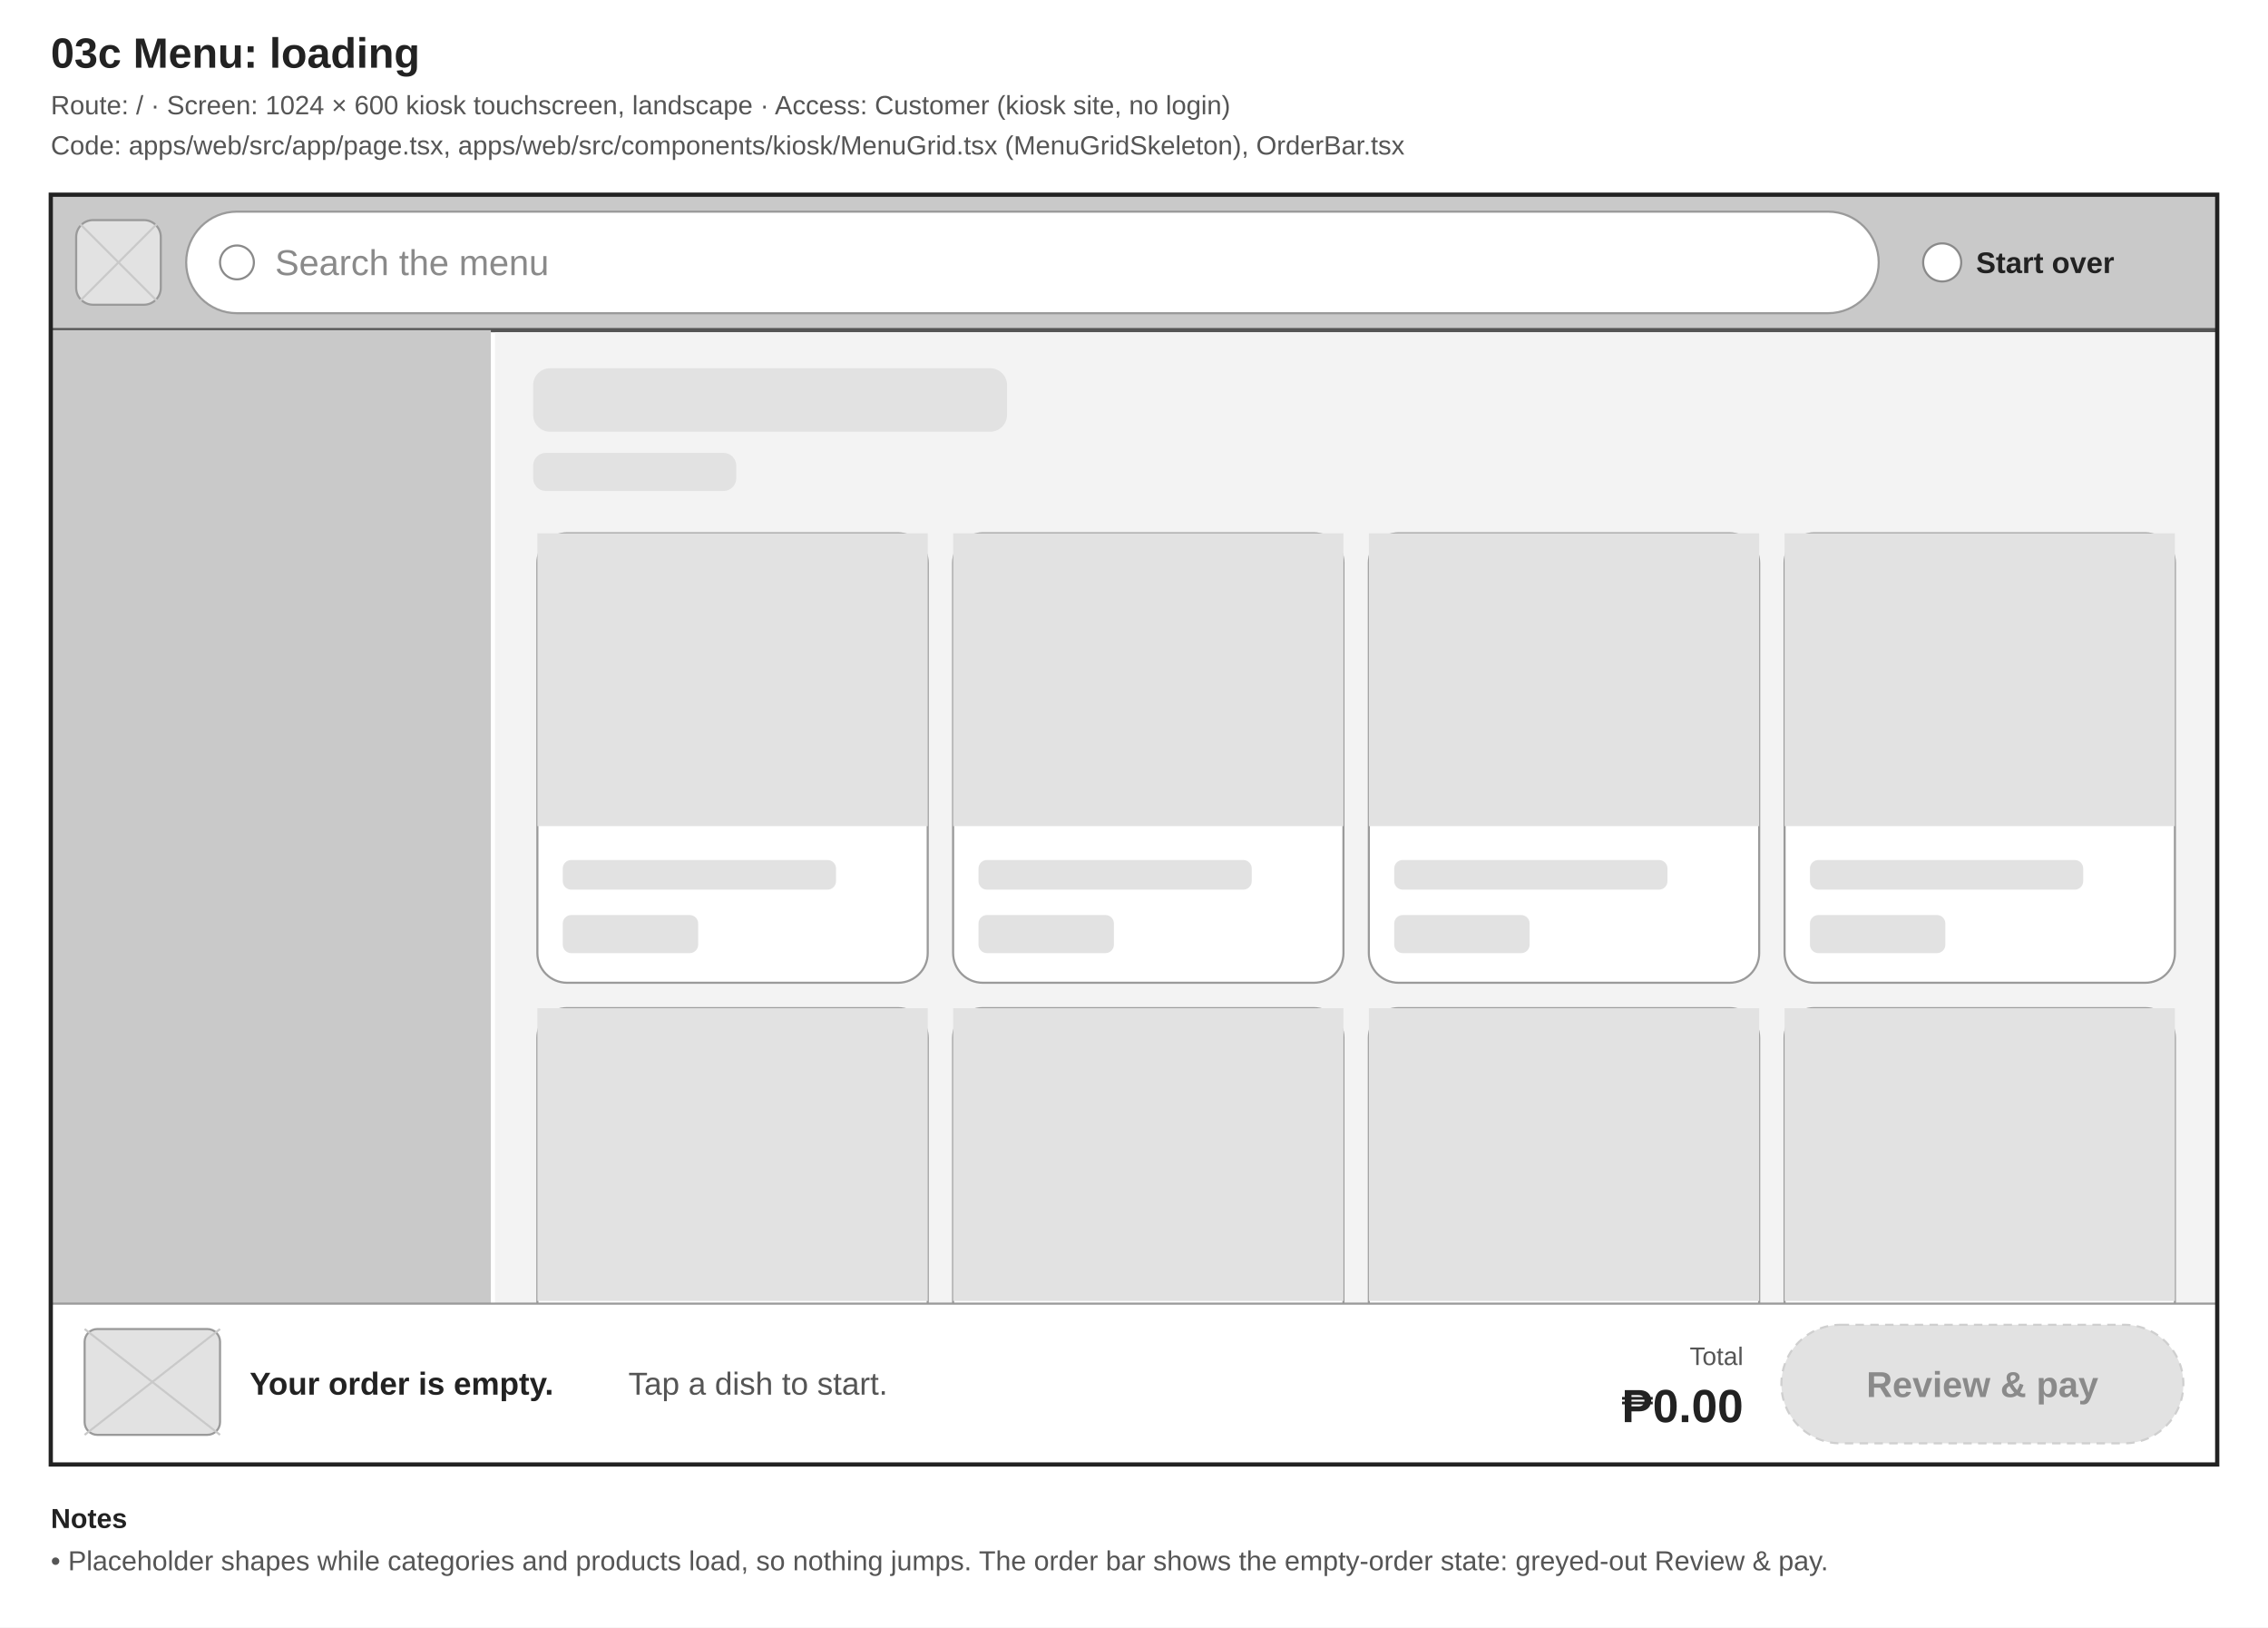
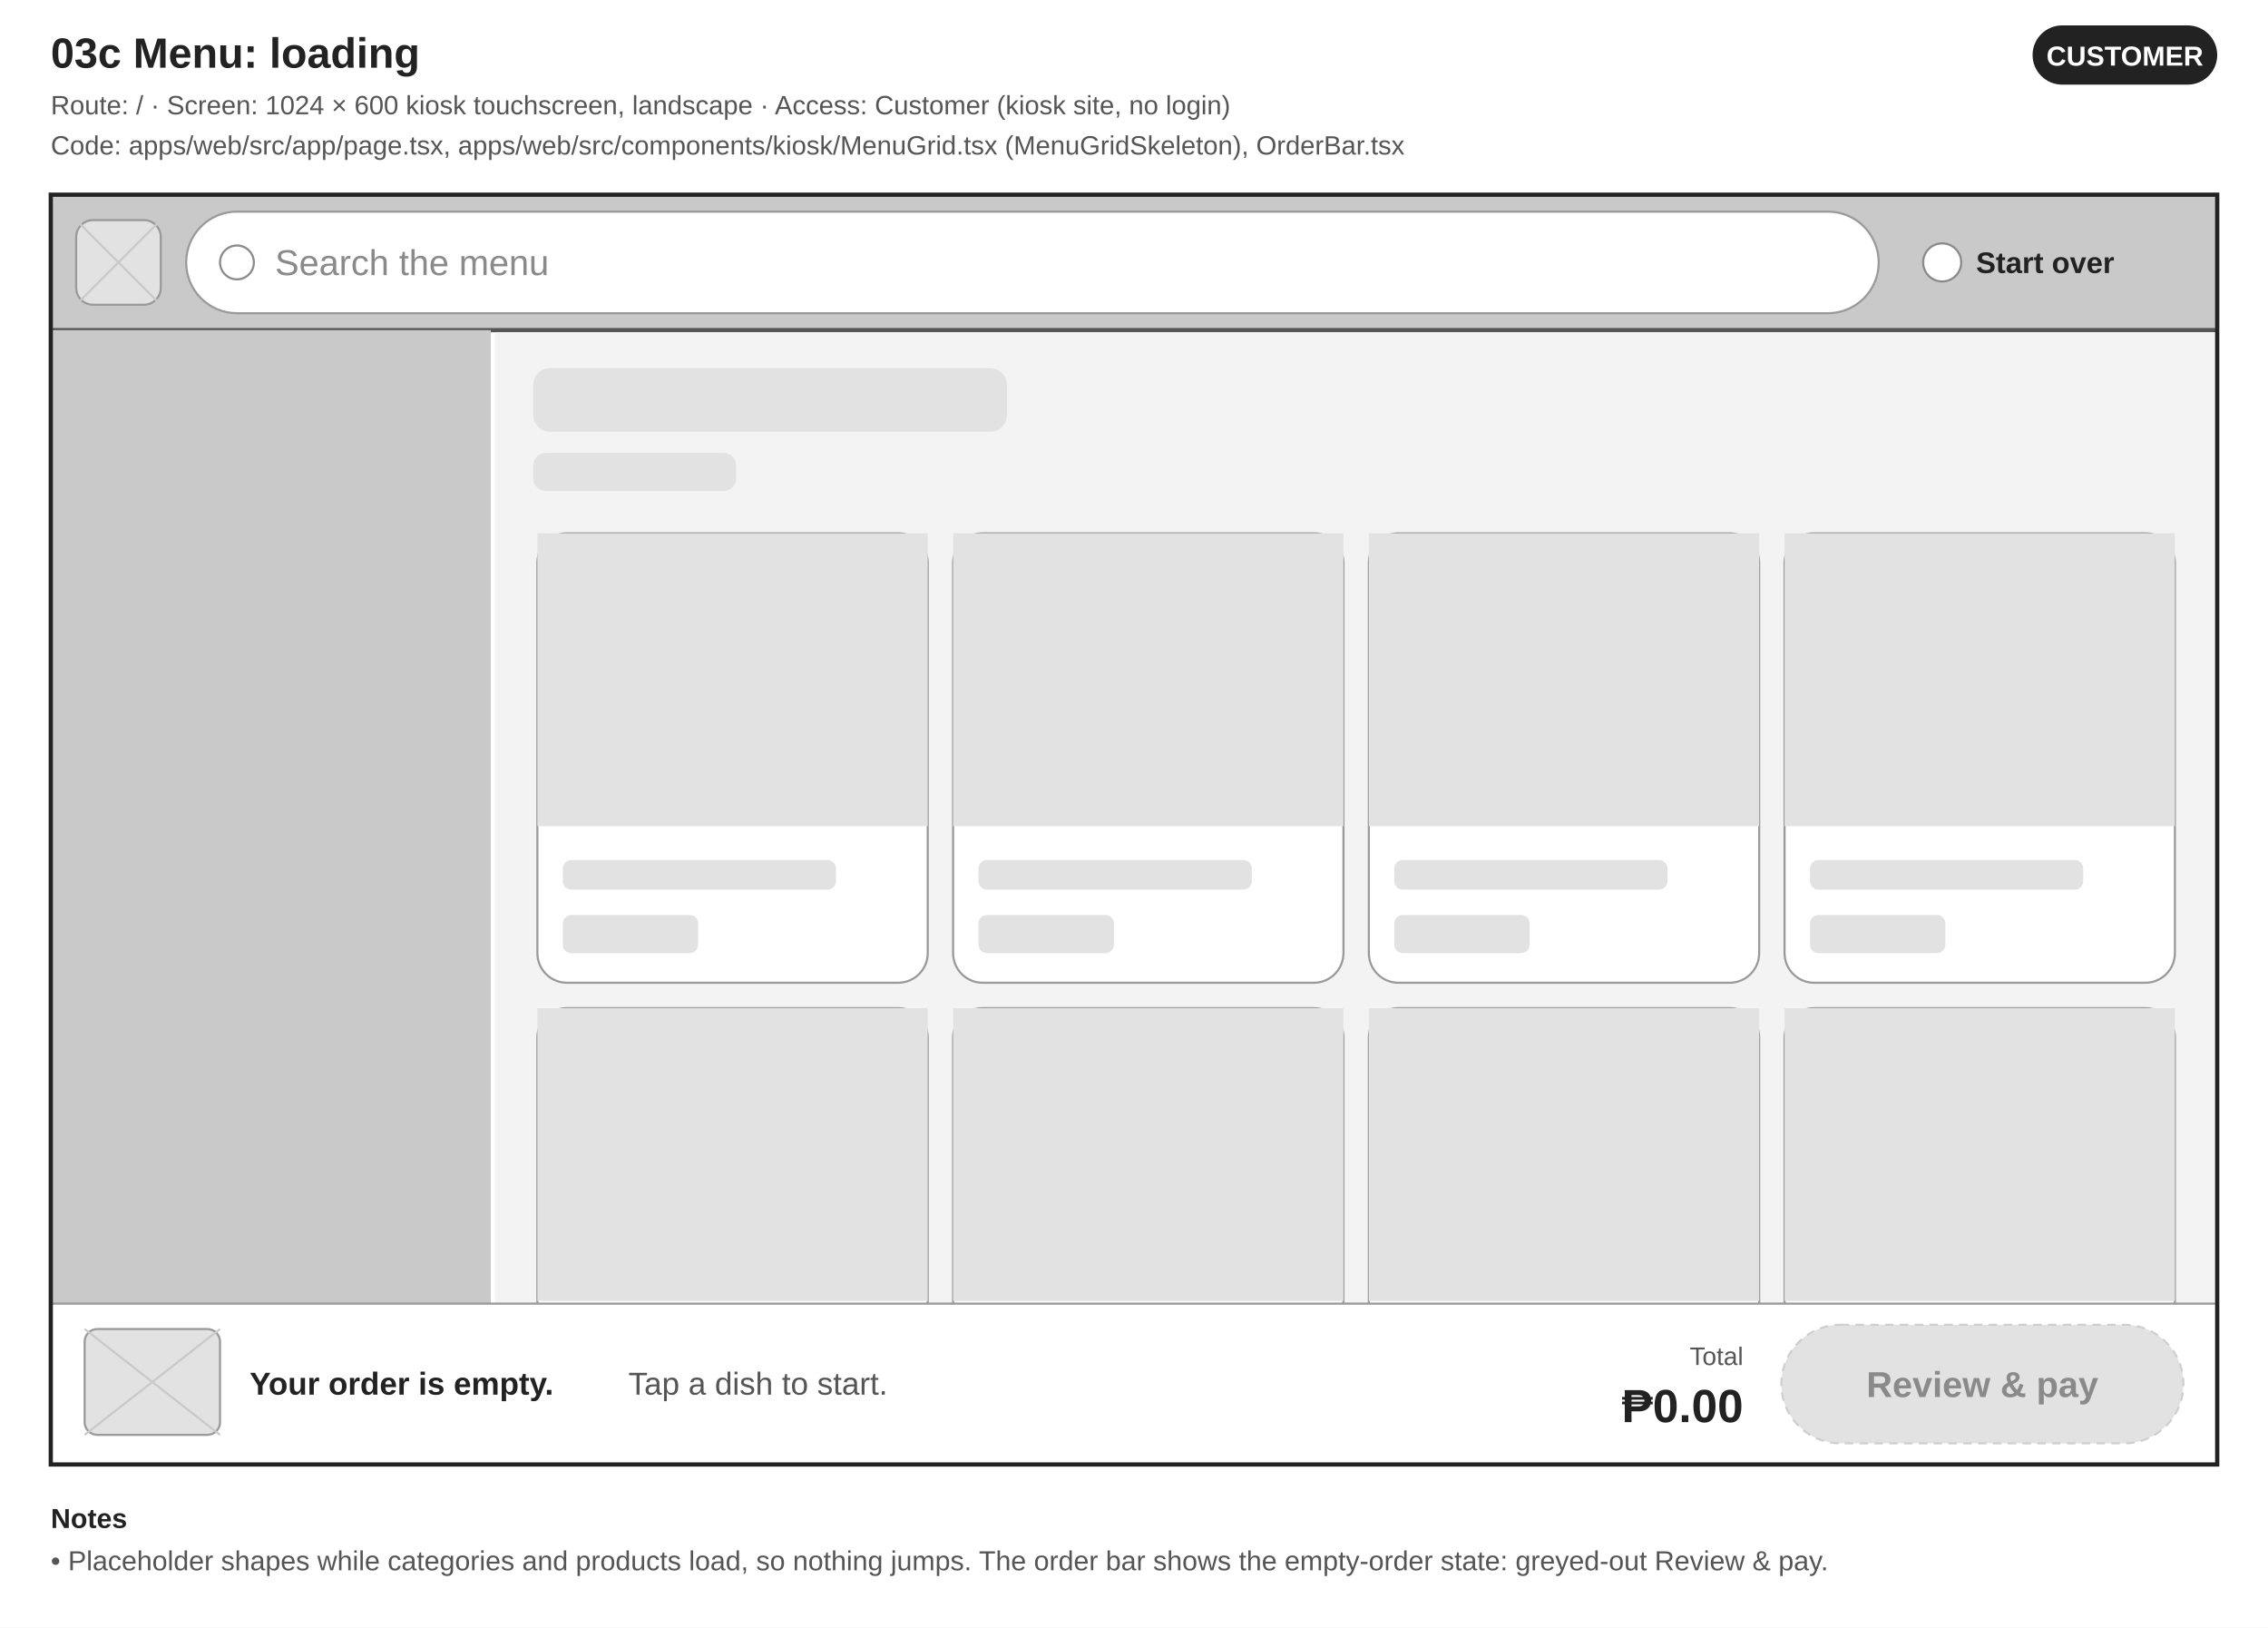
<svg xmlns="http://www.w3.org/2000/svg" width="1072" height="769" viewBox="0 0 1072 769">
  <rect x="0" y="0" width="1072" height="769" fill="#ffffff" />
  <text x="24" y="32" font-family="Arial, Helvetica, sans-serif" font-size="20" font-weight="700" fill="#222222">03c  Menu: loading</text>
  <text x="24" y="54" font-family="Arial, Helvetica, sans-serif" font-size="12.5" fill="#555555">Route: /   ·   Screen: 1024 × 600 kiosk touchscreen, landscape   ·   Access: Customer (kiosk site, no login)</text>
  <text x="24" y="73" font-family="Arial, Helvetica, sans-serif" font-size="12.5" fill="#555555">Code: apps/web/src/app/page.tsx, apps/web/src/components/kiosk/MenuGrid.tsx (MenuGridSkeleton), OrderBar.tsx</text>
+   <rect x="960.72" y="12" width="87.28" height="28" rx="14" fill="#222222" />
+   <text x="1004.36" y="31" font-family="Arial, Helvetica, sans-serif" font-size="13" font-weight="700" fill="#ffffff" text-anchor="middle">CUSTOMER</text>
  <text x="24" y="722" font-family="Arial, Helvetica, sans-serif" font-size="13" font-weight="700" fill="#222222">Notes</text>
  <text x="24" y="742" font-family="Arial, Helvetica, sans-serif" font-size="13" fill="#555555" xml:space="preserve">• Placeholder shapes while categories and products load, so nothing jumps. The order bar shows the empty-order state: greyed-out Review &amp; pay.</text>
  <g transform="translate(24,92)">
    <clipPath id="frame">
      <rect x="0" y="0" width="1024" height="600" />
    </clipPath>
    <g clip-path="url(#frame)">
      <rect x="0" y="0" width="1024" height="600" fill="#ffffff" />
      <rect x="0" y="0" width="1024" height="64" rx="0" fill="#c9c9c9" stroke="none" />
      <line x1="0" y1="64" x2="1024" y2="64" stroke="#555555" stroke-width="2" />
      <rect x="12" y="12" width="40" height="40" rx="8" fill="#e2e2e2" stroke="#9a9a9a" stroke-width="1" />
      <line x1="12" y1="12" x2="52" y2="52" stroke="#c9c9c9" stroke-width="1" />
      <line x1="52" y1="12" x2="12" y2="52" stroke="#c9c9c9" stroke-width="1" />
      <rect x="64" y="8" width="800" height="48" rx="24" fill="#ffffff" stroke="#9a9a9a" stroke-width="1" />
      <circle cx="88" cy="32" r="8" fill="#ffffff" stroke="#8a8a8a" stroke-width="1" />
      <text x="106" y="38" font-family="Arial, Helvetica, sans-serif" font-size="17" font-weight="400" text-anchor="start" fill="#8a8a8a">Search the menu</text>
      <circle cx="894" cy="32" r="9" fill="#ffffff" stroke="#8a8a8a" stroke-width="1" />
      <text x="910" y="37" font-family="Arial, Helvetica, sans-serif" font-size="14" font-weight="700" text-anchor="start" fill="#222222">Start over</text>
      <rect x="0" y="64" width="208" height="460" rx="0" fill="#c9c9c9" stroke="none" />
      <rect x="210" y="65" width="814" height="459" rx="0" fill="#f3f3f3" stroke="none" />
      <rect x="228" y="82" width="224" height="30" rx="8" fill="#e2e2e2" stroke="none" />
      <rect x="228" y="122" width="96" height="18" rx="6" fill="#e2e2e2" stroke="none" />
      <rect x="230.0" y="160.0" width="184.5" height="212.375" rx="14" fill="#ffffff" stroke="#9a9a9a" stroke-width="1" />
      <rect x="230.0" y="160.0" width="184.5" height="138.375" rx="0" fill="#e2e2e2" stroke="none" />
      <rect x="242.0" y="314.375" width="129.15" height="14" rx="4" fill="#e2e2e2" stroke="none" />
      <rect x="242.0" y="340.375" width="64" height="18" rx="4" fill="#e2e2e2" stroke="none" />
      <rect x="426.5" y="160.0" width="184.5" height="212.375" rx="14" fill="#ffffff" stroke="#9a9a9a" stroke-width="1" />
      <rect x="426.5" y="160.0" width="184.5" height="138.375" rx="0" fill="#e2e2e2" stroke="none" />
      <rect x="438.5" y="314.375" width="129.15" height="14" rx="4" fill="#e2e2e2" stroke="none" />
      <rect x="438.5" y="340.375" width="64" height="18" rx="4" fill="#e2e2e2" stroke="none" />
      <rect x="623.0" y="160.0" width="184.5" height="212.375" rx="14" fill="#ffffff" stroke="#9a9a9a" stroke-width="1" />
      <rect x="623.0" y="160.0" width="184.5" height="138.375" rx="0" fill="#e2e2e2" stroke="none" />
      <rect x="635.0" y="314.375" width="129.15" height="14" rx="4" fill="#e2e2e2" stroke="none" />
      <rect x="635.0" y="340.375" width="64" height="18" rx="4" fill="#e2e2e2" stroke="none" />
      <rect x="819.5" y="160.0" width="184.5" height="212.375" rx="14" fill="#ffffff" stroke="#9a9a9a" stroke-width="1" />
      <rect x="819.5" y="160.0" width="184.5" height="138.375" rx="0" fill="#e2e2e2" stroke="none" />
      <rect x="831.5" y="314.375" width="129.15" height="14" rx="4" fill="#e2e2e2" stroke="none" />
      <rect x="831.5" y="340.375" width="64" height="18" rx="4" fill="#e2e2e2" stroke="none" />
      <rect x="230.0" y="384.375" width="184.5" height="212.375" rx="14" fill="#ffffff" stroke="#9a9a9a" stroke-width="1" />
      <rect x="230.0" y="384.375" width="184.5" height="138.375" rx="0" fill="#e2e2e2" stroke="none" />
      <rect x="242.0" y="538.75" width="129.15" height="14" rx="4" fill="#e2e2e2" stroke="none" />
      <rect x="242.0" y="564.75" width="64" height="18" rx="4" fill="#e2e2e2" stroke="none" />
      <rect x="426.5" y="384.375" width="184.5" height="212.375" rx="14" fill="#ffffff" stroke="#9a9a9a" stroke-width="1" />
      <rect x="426.5" y="384.375" width="184.5" height="138.375" rx="0" fill="#e2e2e2" stroke="none" />
      <rect x="438.5" y="538.75" width="129.15" height="14" rx="4" fill="#e2e2e2" stroke="none" />
      <rect x="438.5" y="564.75" width="64" height="18" rx="4" fill="#e2e2e2" stroke="none" />
      <rect x="623.0" y="384.375" width="184.5" height="212.375" rx="14" fill="#ffffff" stroke="#9a9a9a" stroke-width="1" />
      <rect x="623.0" y="384.375" width="184.5" height="138.375" rx="0" fill="#e2e2e2" stroke="none" />
      <rect x="635.0" y="538.75" width="129.15" height="14" rx="4" fill="#e2e2e2" stroke="none" />
      <rect x="635.0" y="564.75" width="64" height="18" rx="4" fill="#e2e2e2" stroke="none" />
      <rect x="819.5" y="384.375" width="184.5" height="212.375" rx="14" fill="#ffffff" stroke="#9a9a9a" stroke-width="1" />
      <rect x="819.5" y="384.375" width="184.5" height="138.375" rx="0" fill="#e2e2e2" stroke="none" />
      <rect x="831.5" y="538.75" width="129.15" height="14" rx="4" fill="#e2e2e2" stroke="none" />
      <rect x="831.5" y="564.75" width="64" height="18" rx="4" fill="#e2e2e2" stroke="none" />
      <rect x="0" y="524" width="1024" height="76" rx="0" fill="#ffffff" stroke="none" />
      <line x1="0" y1="524" x2="1024" y2="524" stroke="#9a9a9a" stroke-width="1" />
      <rect x="16" y="536" width="64" height="50" rx="6" fill="#e2e2e2" stroke="#9a9a9a" stroke-width="1" />
      <line x1="16" y1="536" x2="80" y2="586" stroke="#c9c9c9" stroke-width="1" />
      <line x1="80" y1="536" x2="16" y2="586" stroke="#c9c9c9" stroke-width="1" />
      <text x="94" y="567" font-family="Arial, Helvetica, sans-serif" font-size="15" font-weight="700" text-anchor="start" fill="#222222">Your order is empty.</text>
      <text x="273.0" y="567" font-family="Arial, Helvetica, sans-serif" font-size="15" font-weight="400" text-anchor="start" fill="#555555">Tap a dish to start.</text>
      <rect x="818" y="534" width="190" height="56" rx="28" fill="#e2e2e2" stroke="#cfcfcf" stroke-width="1" stroke-dasharray="4 3" />
      <text x="913.0" y="568.12" font-family="Arial, Helvetica, sans-serif" font-size="17" font-weight="700" text-anchor="middle" fill="#8a8a8a">Review &amp; pay</text>
      <text x="800" y="553" font-family="Arial, Helvetica, sans-serif" font-size="12" font-weight="400" text-anchor="end" fill="#555555">Total</text>
      <text x="800" y="580" font-family="Arial, Helvetica, sans-serif" font-size="22" font-weight="700" text-anchor="end" fill="#222222">₱0.00</text>
    </g>
    <rect x="0" y="0" width="1024" height="600" fill="none" stroke="#222222" stroke-width="2" />
  </g>
</svg>
